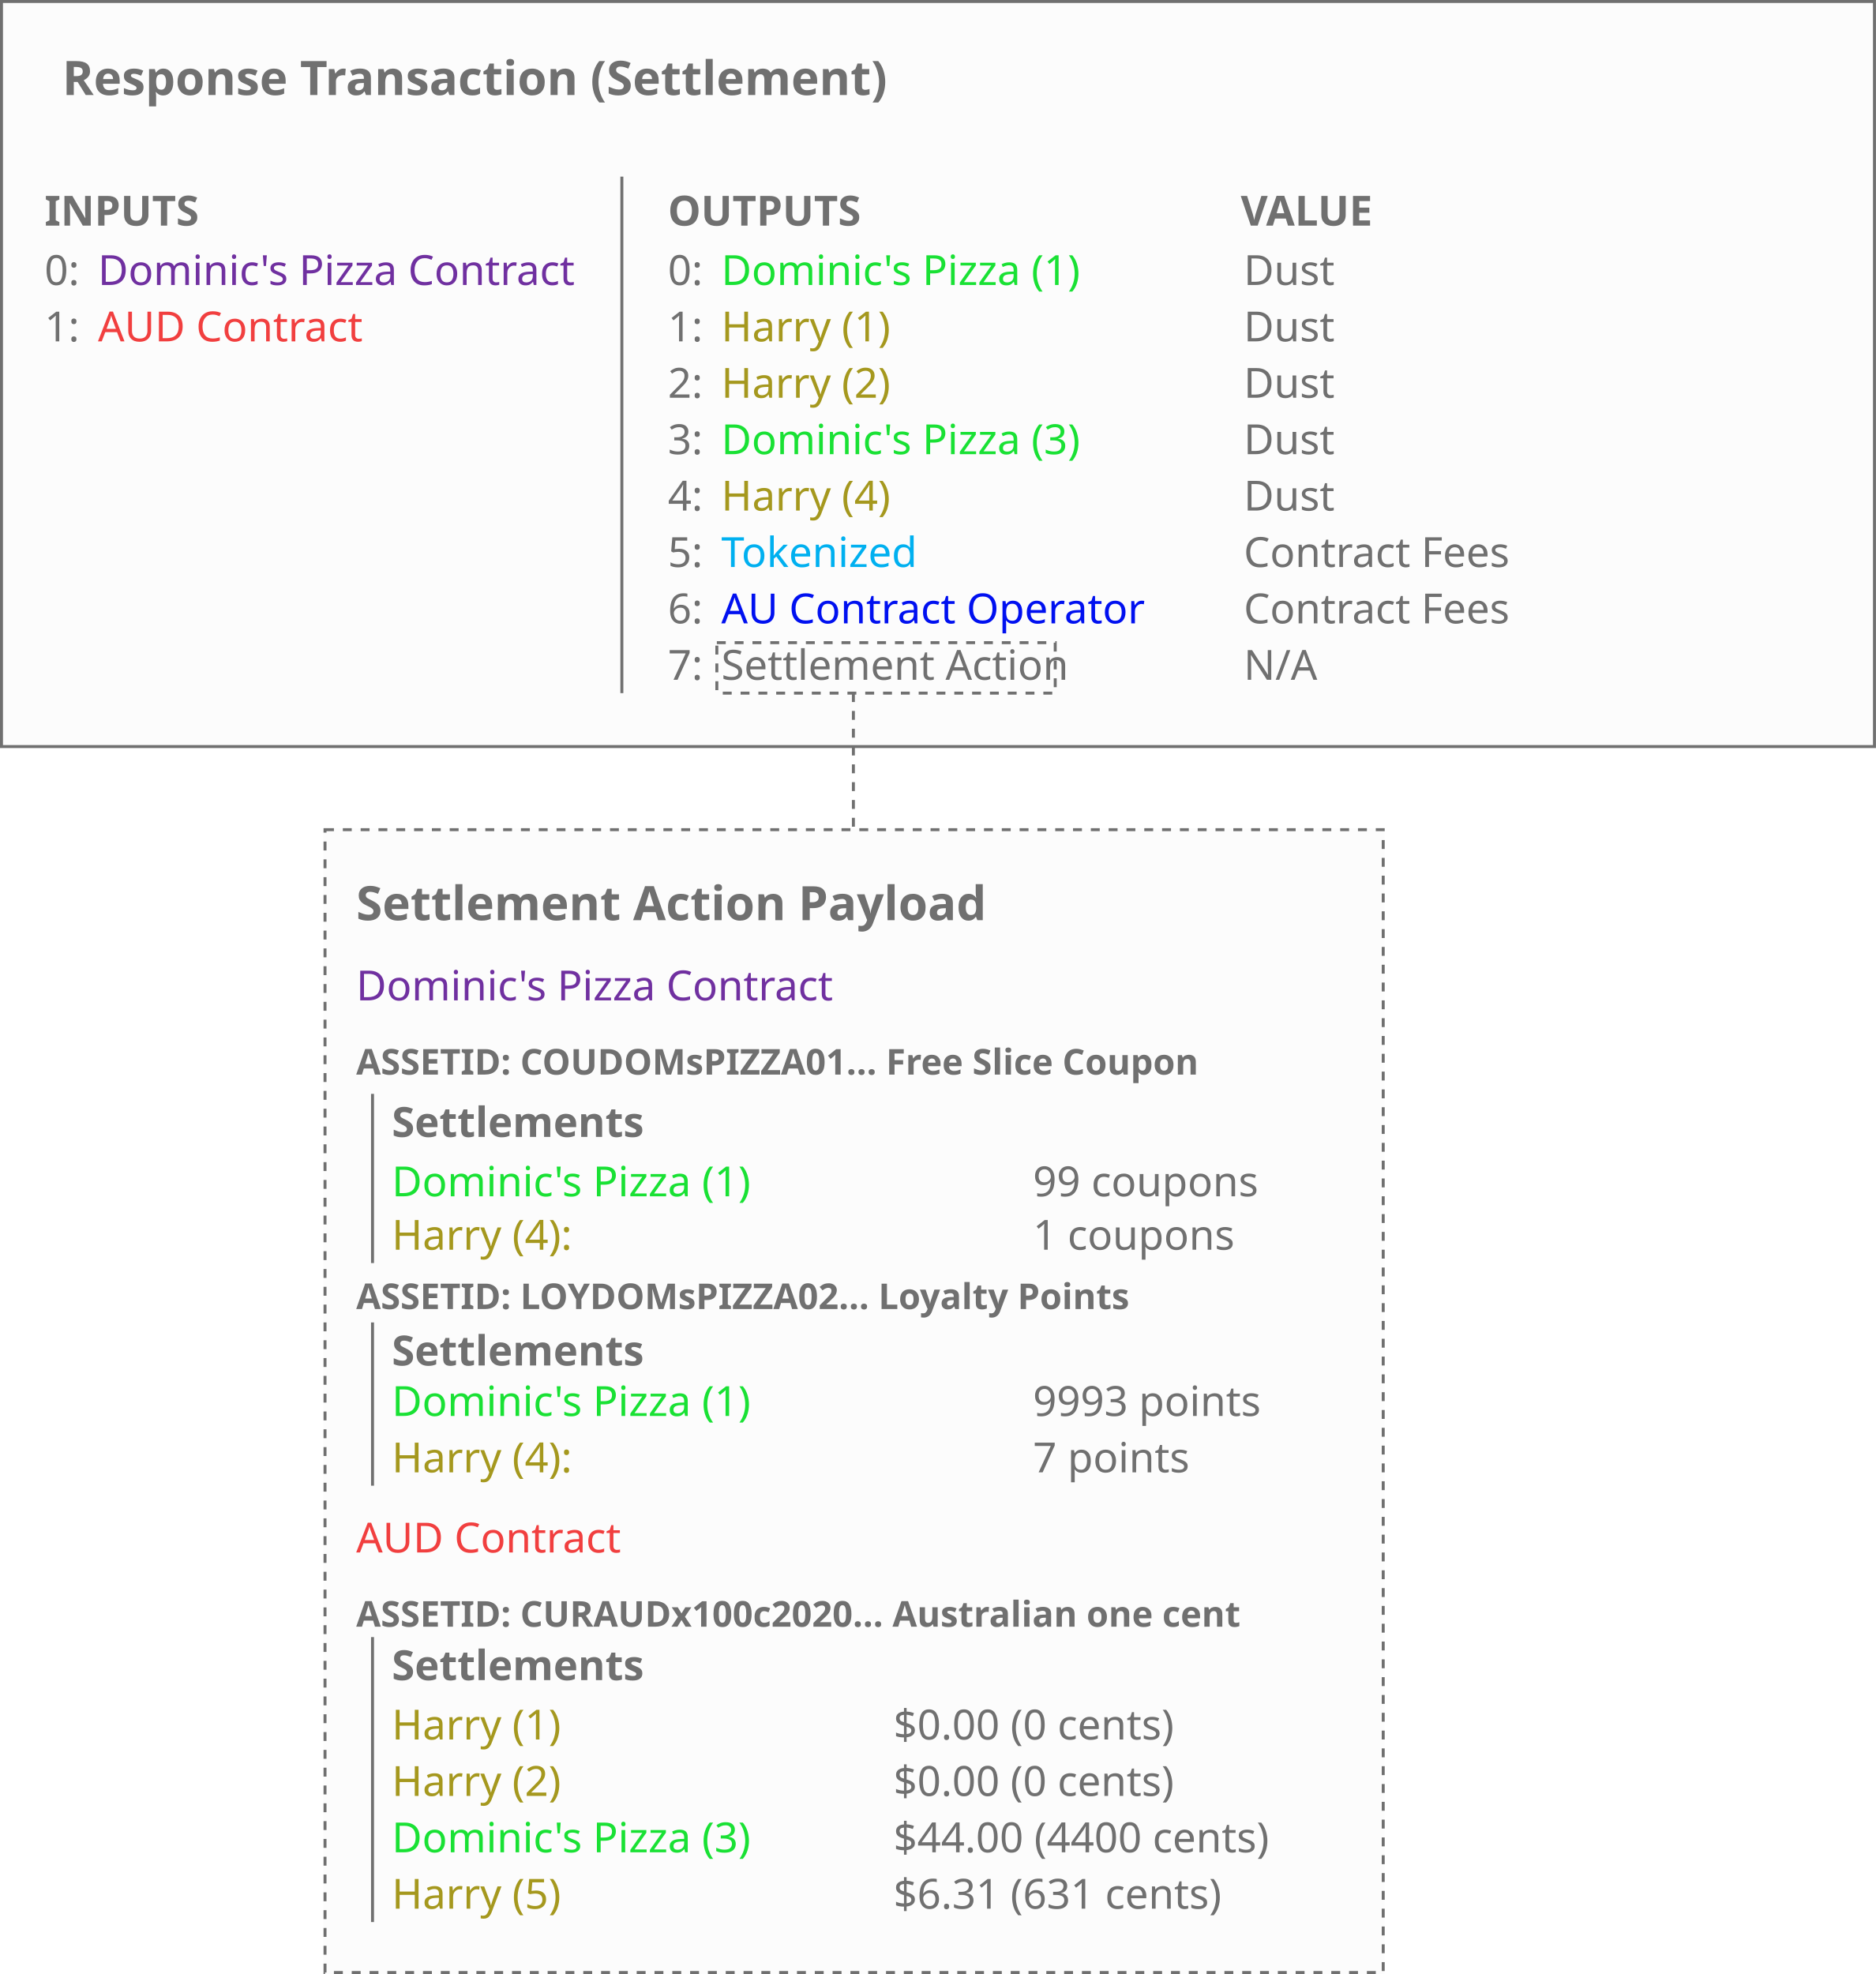
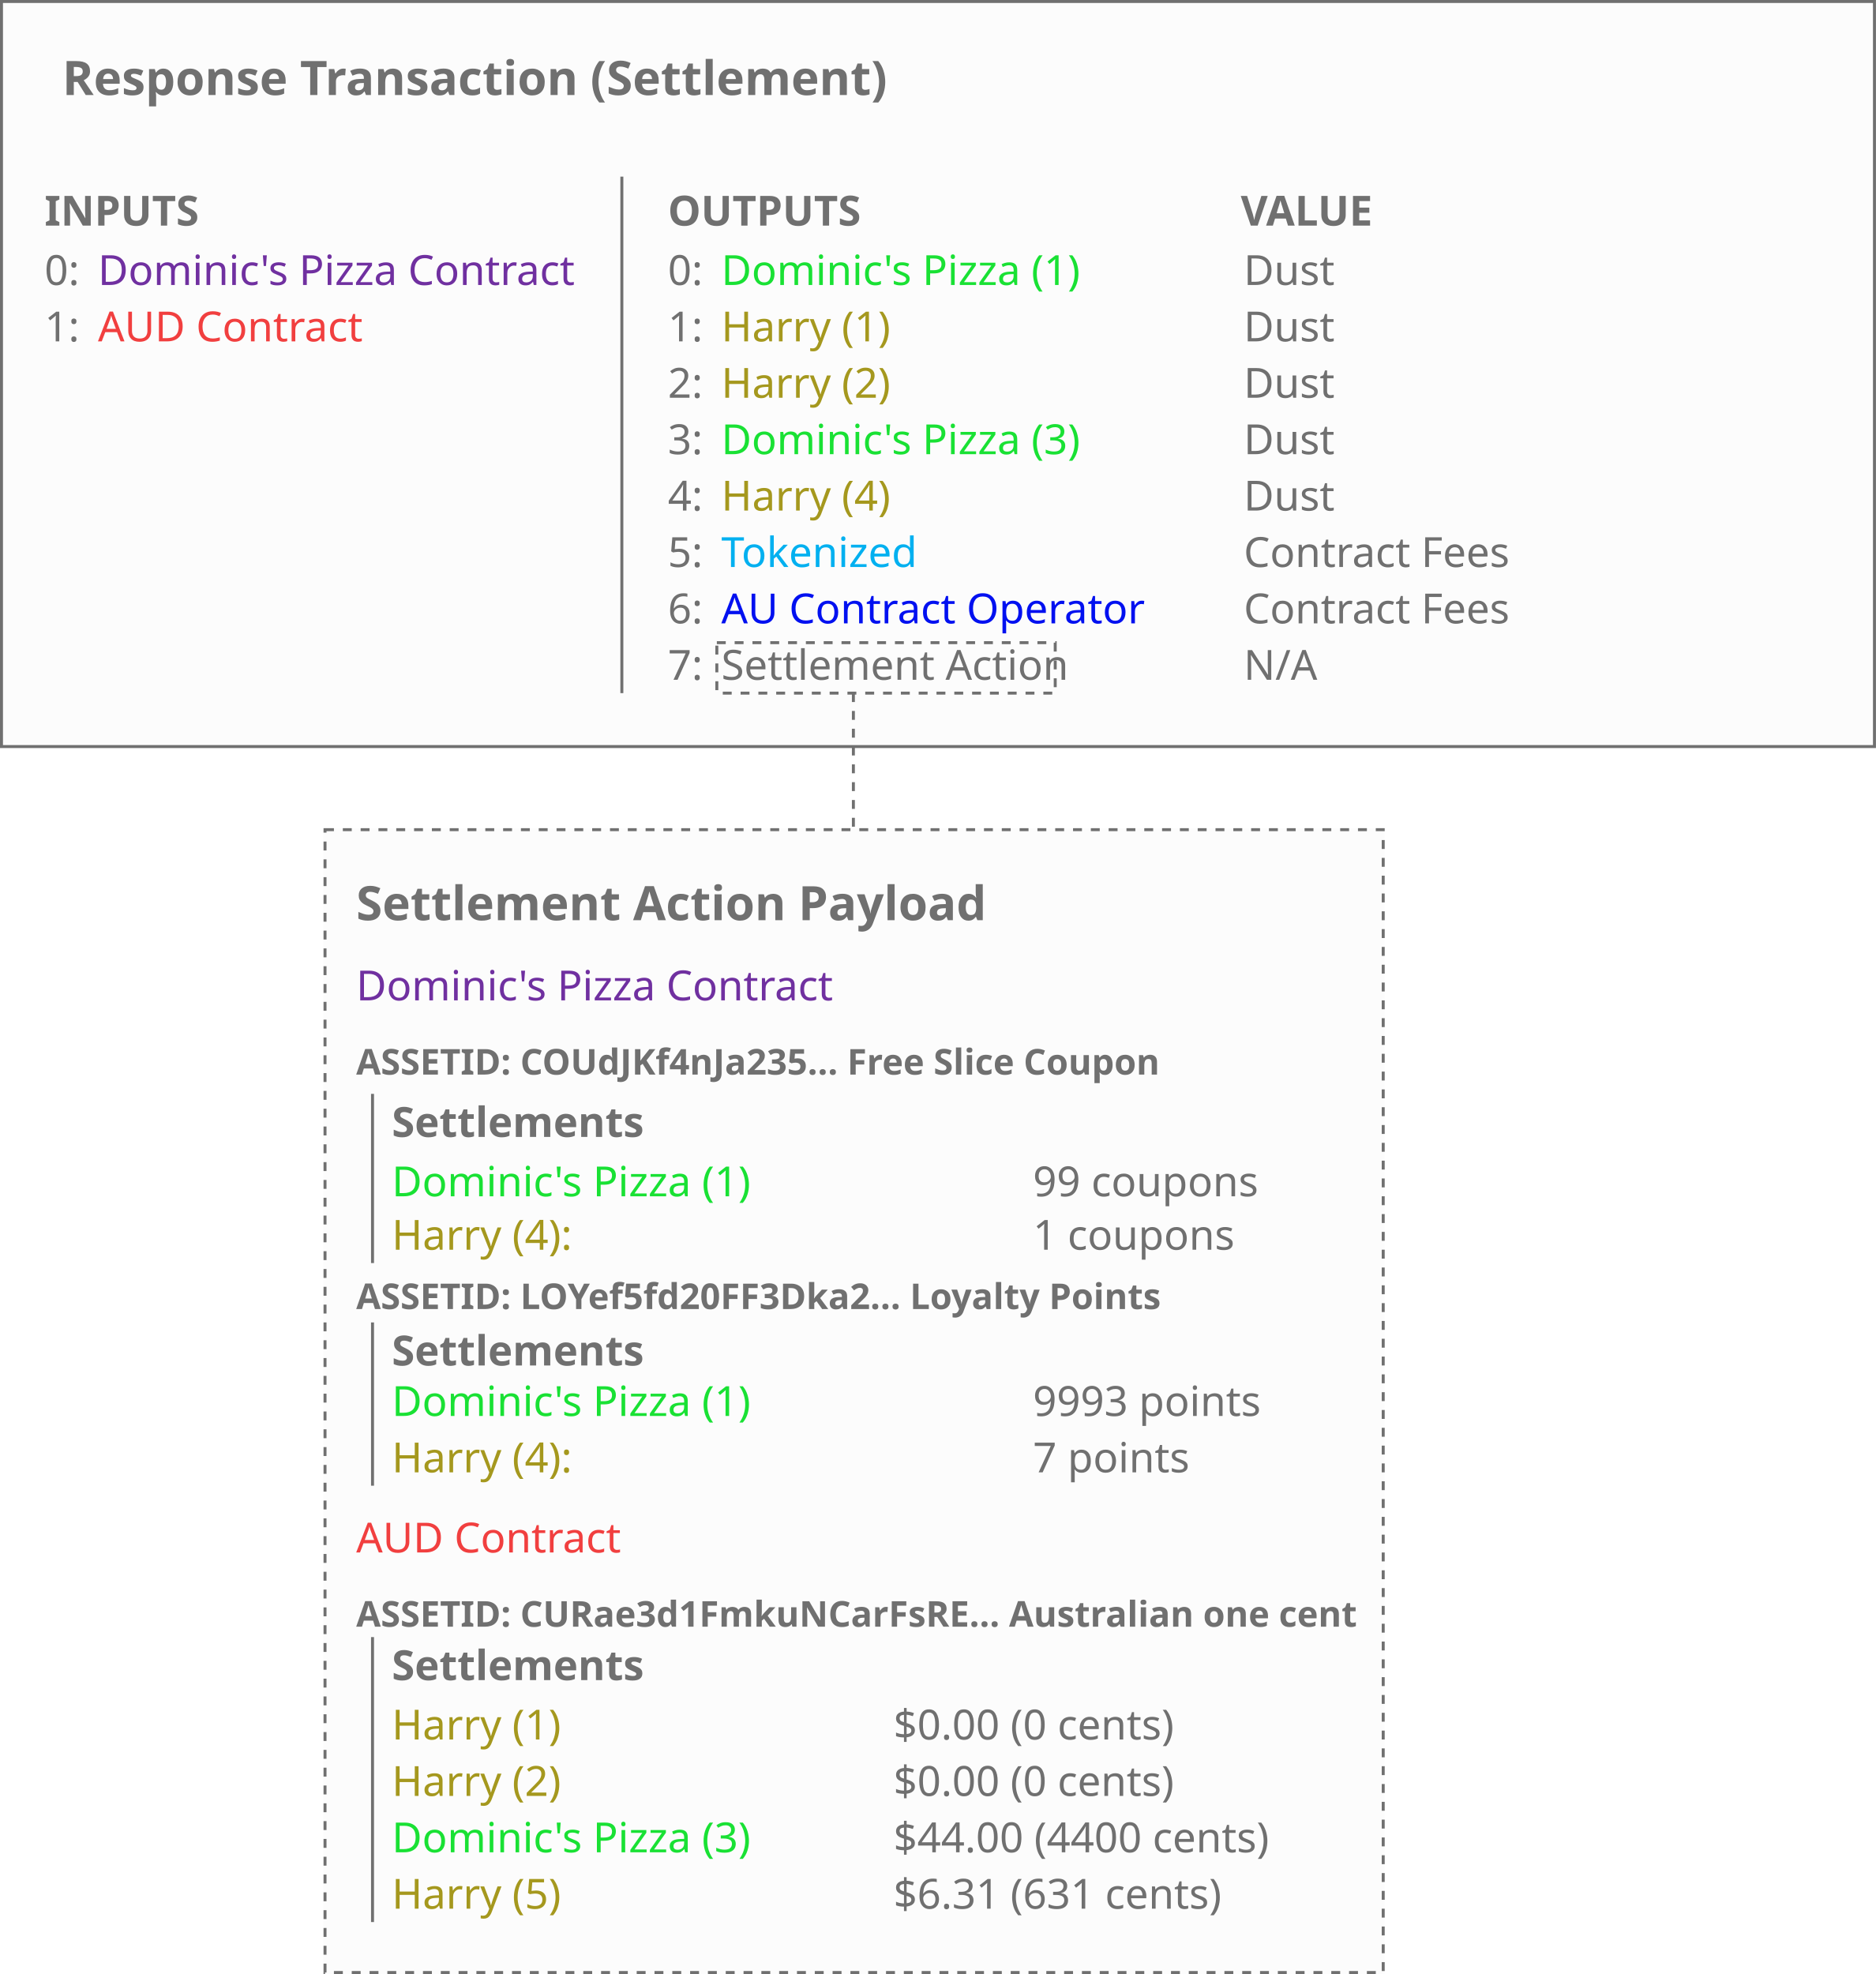
<svg xmlns="http://www.w3.org/2000/svg" width="632" height="665" viewBox="0 0 632 665">
  <g id="dominics-pizza-harry-settlement" transform="translate(-7576 10701)">
    <g id="Rectangle_249" data-name="Rectangle 249" transform="translate(7685 -10422)" fill="#fcfcfc" stroke="#707070" stroke-width="1" stroke-dasharray="3">
      <rect width="357.499" height="386" stroke="none" />
      <rect x="0.5" y="0.5" width="356.499" height="385" fill="none" />
    </g>
    <text id="_0.00_0_cents_" data-name="$0.00 (0 cents)" transform="translate(7877 -10115)" fill="#707070" font-size="14" font-family="SegoeUI, Segoe UI">
      <tspan x="0" y="0">$0.00 (0 cents)</tspan>
    </text>
    <g id="Rectangle_248" data-name="Rectangle 248" transform="translate(7576 -10701)" fill="#fcfcfc" stroke="#707070" stroke-width="1">
      <rect width="632" height="252" stroke="none" />
      <rect x="0.5" y="0.5" width="631" height="251" fill="none" />
    </g>
    <text id="Response_Transaction_Settlement_" data-name="Response Transaction (Settlement)" transform="translate(7597 -10669)" fill="#707070" font-size="16" font-family="SegoeUI-Semibold, Segoe UI" font-weight="600">
      <tspan x="0" y="0">Response Transaction (Settlement)</tspan>
    </text>
    <line id="Line_294" data-name="Line 294" y2="174" transform="translate(7785.5 -10641.5)" fill="none" stroke="#707070" stroke-width="1" />
    <text id="INPUTS" transform="translate(7591 -10640)" fill="#707070" font-size="14" font-family="SegoeUI-Bold, Segoe UI" font-weight="700">
      <tspan x="0" y="15">INPUTS</tspan>
    </text>
    <text id="OUTPUTS_" data-name="OUTPUTS " transform="translate(7801 -10640)" fill="#707070" font-size="14" font-family="SegoeUI-Bold, Segoe UI" font-weight="700">
      <tspan x="0" y="15">OUTPUTS </tspan>
    </text>
    <text id="_0:_" data-name="0: " transform="translate(7591 -10605)" fill="#707070" font-size="14" font-family="SegoeUI, Segoe UI">
      <tspan x="0" y="0">0: </tspan>
    </text>
    <text id="VALUE" transform="translate(7994 -10640)" fill="#707070" font-size="14" font-family="SegoeUI-Bold, Segoe UI" font-weight="700">
      <tspan x="0" y="15">VALUE</tspan>
    </text>
    <text id="Settlement_Action_Payload" data-name="Settlement Action Payload" transform="translate(7696 -10391)" fill="#707070" font-size="16" font-family="SegoeUI-Semibold, Segoe UI" font-weight="600">
      <tspan x="0" y="0">Settlement Action Payload</tspan>
    </text>
    <text id="Settlements" transform="translate(7708 -10318)" fill="#707070" font-size="14" font-family="SegoeUI-Bold, Segoe UI" font-weight="700">
      <tspan x="0" y="0">Settlements</tspan>
    </text>
    <text id="_99_coupons" data-name="99 coupons" transform="translate(7924 -10298)" fill="#707070" font-size="14" font-family="SegoeUI, Segoe UI">
      <tspan x="0" y="0">99 coupons</tspan>
    </text>
    <text id="_1_coupons" data-name="1 coupons" transform="translate(7924 -10280)" fill="#707070" font-size="14" font-family="SegoeUI, Segoe UI">
      <tspan x="0" y="0">1 coupons</tspan>
    </text>
-     <text id="ASSETID:_COUDOMsPIZZA01..._Free_Slice_Coupon" data-name="ASSETID: COUDOMsPIZZA01... Free Slice Coupon" transform="translate(7696 -10352)" fill="#707070" font-size="12" font-family="SegoeUI-Bold, Segoe UI" font-weight="700">
-       <tspan x="0" y="13">ASSETID: COUDOMsPIZZA01... Free Slice Coupon</tspan>
+     <text id="ASSETID:_COUdJKf4nJa235..._Free_Slice_Coupon" data-name="ASSETID: COUdJKf4nJa235... Free Slice Coupon" transform="translate(7696 -10352)" fill="#707070" font-size="12" font-family="SegoeUI-Bold, Segoe UI" font-weight="700">
+       <tspan x="0" y="13">ASSETID: COUdJKf4nJa235... Free Slice Coupon</tspan>
    </text>
    <line id="Line_295" data-name="Line 295" y2="57" transform="translate(7701.5 -10332.5)" fill="none" stroke="#707070" stroke-width="1" />
    <line id="Line_296" data-name="Line 296" y2="46" transform="translate(7863.5 -10467.5)" fill="none" stroke="#707070" stroke-width="1" stroke-dasharray="3" />
    <text id="_1:_" data-name="1: " transform="translate(7591 -10586)" fill="#707070" font-size="14" font-family="SegoeUI, Segoe UI">
      <tspan x="0" y="0">1: </tspan>
    </text>
    <text id="AUD_Contract" data-name="AUD Contract" transform="translate(7609 -10586)" fill="#f13f3f" font-size="14" font-family="SegoeUI, Segoe UI">
      <tspan x="0" y="0">AUD Contract</tspan>
    </text>
    <text id="_0:_2" data-name="0: " transform="translate(7801 -10605)" fill="#707070" font-size="14" font-family="SegoeUI, Segoe UI">
      <tspan x="0" y="0">0: </tspan>
    </text>
    <text id="_1:_2" data-name="1: " transform="translate(7801 -10586)" fill="#707070" font-size="14" font-family="SegoeUI, Segoe UI">
      <tspan x="0" y="0">1: </tspan>
    </text>
    <text id="_2:_" data-name="2: " transform="translate(7801 -10567)" fill="#707070" font-size="14" font-family="SegoeUI, Segoe UI">
      <tspan x="0" y="0">2: </tspan>
    </text>
    <text id="Dust" transform="translate(7995 -10605)" fill="#707070" font-size="14" font-family="SegoeUI, Segoe UI">
      <tspan x="0" y="0">Dust</tspan>
    </text>
    <text id="Dust-2" data-name="Dust" transform="translate(7995 -10586)" fill="#707070" font-size="14" font-family="SegoeUI, Segoe UI">
      <tspan x="0" y="0">Dust</tspan>
    </text>
    <text id="_3:_" data-name="3: " transform="translate(7801 -10548)" fill="#707070" font-size="14" font-family="SegoeUI, Segoe UI">
      <tspan x="0" y="0">3: </tspan>
    </text>
    <text id="Dominic_s_Pizza_1_" data-name="Dominic's Pizza (1)" transform="translate(7819 -10605)" fill="#19e134" font-size="14" font-family="SegoeUI, Segoe UI">
      <tspan x="0" y="0">Dominic's Pizza (1)</tspan>
    </text>
    <text id="_4:_" data-name="4: " transform="translate(7801 -10529)" fill="#707070" font-size="14" font-family="SegoeUI, Segoe UI">
      <tspan x="0" y="0">4: </tspan>
    </text>
    <text id="Harry_1_" data-name="Harry (1)" transform="translate(7819 -10586)" fill="#a5981e" font-size="14" font-family="SegoeUI, Segoe UI">
      <tspan x="0" y="0">Harry (1)</tspan>
    </text>
    <text id="Harry_2_" data-name="Harry (2) " transform="translate(7819 -10567)" fill="#a5981e" font-size="14" font-family="SegoeUI, Segoe UI">
      <tspan x="0" y="0">Harry (2) </tspan>
    </text>
    <text id="Harry_4_" data-name="Harry (4) " transform="translate(7819 -10529)" fill="#a5981e" font-size="14" font-family="SegoeUI, Segoe UI">
      <tspan x="0" y="0">Harry (4) </tspan>
    </text>
    <text id="Dominic_s_Pizza_3_" data-name="Dominic's Pizza (3)" transform="translate(7819 -10548)" fill="#19e134" font-size="14" font-family="SegoeUI, Segoe UI">
      <tspan x="0" y="0">Dominic's Pizza (3)</tspan>
    </text>
    <text id="Dust-3" data-name="Dust" transform="translate(7995 -10567)" fill="#707070" font-size="14" font-family="SegoeUI, Segoe UI">
      <tspan x="0" y="0">Dust</tspan>
    </text>
    <text id="Dust_" data-name="Dust " transform="translate(7995 -10548)" fill="#707070" font-size="14" font-family="SegoeUI, Segoe UI">
      <tspan x="0" y="0">Dust </tspan>
    </text>
    <text id="Dust_2" data-name="Dust " transform="translate(7995 -10529)" fill="#707070" font-size="14" font-family="SegoeUI, Segoe UI">
      <tspan x="0" y="0">Dust </tspan>
    </text>
    <text id="Dominic_s_Pizza_1_2" data-name="Dominic's Pizza (1)" transform="translate(7708 -10298)" fill="#19e134" font-size="14" font-family="SegoeUI, Segoe UI">
      <tspan x="0" y="0">Dominic's Pizza (1)</tspan>
    </text>
    <text id="Harry_4_:" data-name="Harry (4):" transform="translate(7708 -10280)" fill="#a5981e" font-size="14" font-family="SegoeUI, Segoe UI">
      <tspan x="0" y="0">Harry (4):</tspan>
    </text>
    <text id="Harry_4_:-2" data-name="Harry (4):" transform="translate(7708 -10205)" fill="#a5981e" font-size="14" font-family="SegoeUI, Segoe UI">
      <tspan x="0" y="0">Harry (4):</tspan>
    </text>
    <text id="Dominic_s_Pizza_Contract" data-name="Dominic's Pizza Contract" transform="translate(7609 -10605)" fill="#7030a0" font-size="14" font-family="SegoeUI, Segoe UI">
      <tspan x="0" y="0">Dominic's Pizza Contract</tspan>
    </text>
    <text id="_5:_" data-name="5: " transform="translate(7801 -10510)" fill="#707070" font-size="14" font-family="SegoeUI, Segoe UI">
      <tspan x="0" y="0">5: </tspan>
    </text>
    <text id="Tokenized" transform="translate(7819 -10510)" fill="#00b0f0" font-size="14" font-family="SegoeUI, Segoe UI">
      <tspan x="0" y="0">Tokenized</tspan>
    </text>
    <text id="Contract_Fees" data-name="Contract Fees" transform="translate(7995 -10510)" fill="#707070" font-size="14" font-family="SegoeUI, Segoe UI">
      <tspan x="0" y="0">Contract Fees</tspan>
    </text>
    <text id="Contract_Fees-2" data-name="Contract Fees" transform="translate(7995 -10491)" fill="#707070" font-size="14" font-family="SegoeUI, Segoe UI">
      <tspan x="0" y="0">Contract Fees</tspan>
    </text>
    <text id="Dominic_s_Pizza_Contract-2" data-name="Dominic's Pizza Contract" transform="translate(7696 -10364)" fill="#7030a0" font-size="14" font-family="SegoeUI, Segoe UI">
      <tspan x="0" y="0">Dominic's Pizza Contract</tspan>
    </text>
-     <text id="ASSETID:_LOYDOMsPIZZA02..._Loyalty_Points" data-name="ASSETID: LOYDOMsPIZZA02... Loyalty Points" transform="translate(7696 -10273)" fill="#707070" font-size="12" font-family="SegoeUI-Bold, Segoe UI" font-weight="700">
-       <tspan x="0" y="13">ASSETID: LOYDOMsPIZZA02... Loyalty Points</tspan>
+     <text id="ASSETID:_LOYef5fd20FF3Dka2..._Loyalty_Points" data-name="ASSETID: LOYef5fd20FF3Dka2... Loyalty Points" transform="translate(7696 -10273)" fill="#707070" font-size="12" font-family="SegoeUI-Bold, Segoe UI" font-weight="700">
+       <tspan x="0" y="13">ASSETID: LOYef5fd20FF3Dka2... Loyalty Points</tspan>
    </text>
    <text id="Settlements-2" data-name="Settlements" transform="translate(7708 -10241)" fill="#707070" font-size="14" font-family="SegoeUI-Bold, Segoe UI" font-weight="700">
      <tspan x="0" y="0">Settlements</tspan>
    </text>
    <text id="_7_points" data-name="7 points" transform="translate(7924 -10205)" fill="#707070" font-size="14" font-family="SegoeUI, Segoe UI">
      <tspan x="0" y="0">7 points</tspan>
    </text>
    <text id="_9993_points" data-name="9993 points" transform="translate(7924 -10224)" fill="#707070" font-size="14" font-family="SegoeUI, Segoe UI">
      <tspan x="0" y="0">9993 points</tspan>
    </text>
    <text id="Dominic_s_Pizza_1_3" data-name="Dominic's Pizza (1)" transform="translate(7708 -10224)" fill="#19e134" font-size="14" font-family="SegoeUI, Segoe UI">
      <tspan x="0" y="0">Dominic's Pizza (1)</tspan>
    </text>
    <line id="Line_297" data-name="Line 297" y2="55" transform="translate(7701.5 -10255.5)" fill="none" stroke="#707070" stroke-width="1" />
    <text id="AUD_Contract_" data-name="AUD Contract " transform="translate(7696 -10178)" fill="#f13f3f" font-size="14" font-family="SegoeUI, Segoe UI">
      <tspan x="0" y="0">AUD Contract </tspan>
    </text>
-     <text id="ASSETID:_CURAUDx100c2020..._Australian_one_cent" data-name="ASSETID: CURAUDx100c2020... Australian one cent" transform="translate(7696 -10166)" fill="#707070" font-size="12" font-family="SegoeUI-Bold, Segoe UI" font-weight="700">
-       <tspan x="0" y="13">ASSETID: CURAUDx100c2020... Australian one cent</tspan>
+     <text id="ASSETID:_CURae3d1FmkuNCarFsRE..._Australian_one_cent" data-name="ASSETID: CURae3d1FmkuNCarFsRE... Australian one cent" transform="translate(7696 -10166)" fill="#707070" font-size="12" font-family="SegoeUI-Bold, Segoe UI" font-weight="700">
+       <tspan x="0" y="13">ASSETID: CURae3d1FmkuNCarFsRE... Australian one cent</tspan>
    </text>
    <text id="Settlements-3" data-name="Settlements" transform="translate(7708 -10135)" fill="#707070" font-size="14" font-family="SegoeUI-Bold, Segoe UI" font-weight="700">
      <tspan x="0" y="0">Settlements</tspan>
    </text>
    <line id="Line_300" data-name="Line 300" y2="96" transform="translate(7701.5 -10149.5)" fill="none" stroke="#707070" stroke-width="1" />
    <text id="Harry_2_2" data-name="Harry (2)" transform="translate(7708 -10096)" fill="#a5981e" font-size="14" font-family="SegoeUI, Segoe UI">
      <tspan x="0" y="0">Harry (2)</tspan>
    </text>
    <text id="Harry_1_2" data-name="Harry (1)" transform="translate(7708 -10115)" fill="#a5981e" font-size="14" font-family="SegoeUI, Segoe UI">
      <tspan x="0" y="0">Harry (1)</tspan>
    </text>
    <text id="_0.00_0_cents_2" data-name="$0.00 (0 cents)" transform="translate(7877 -10096)" fill="#707070" font-size="14" font-family="SegoeUI, Segoe UI">
      <tspan x="0" y="0">$0.00 (0 cents)</tspan>
    </text>
    <text id="Dominic_s_Pizza_3_2" data-name="Dominic's Pizza (3)" transform="translate(7708 -10077)" fill="#19e134" font-size="14" font-family="SegoeUI, Segoe UI">
      <tspan x="0" y="0">Dominic's Pizza (3)</tspan>
    </text>
    <text id="_44.00_4400_cents_" data-name="$44.00 (4400 cents)" transform="translate(7877 -10077)" fill="#707070" font-size="14" font-family="SegoeUI, Segoe UI">
      <tspan x="0" y="0">$44.00 (4400 cents)</tspan>
    </text>
    <text id="Harry_5_" data-name="Harry (5)" transform="translate(7708 -10058)" fill="#a5981e" font-size="14" font-family="SegoeUI, Segoe UI">
      <tspan x="0" y="0">Harry (5)</tspan>
    </text>
    <text id="_6.31_631_cents_" data-name="$6.31 (631 cents)" transform="translate(7877 -10058)" fill="#707070" font-size="14" font-family="SegoeUI, Segoe UI">
      <tspan x="0" y="0">$6.31 (631 cents)</tspan>
    </text>
    <text id="_6:_" data-name="6: " transform="translate(7801 -10491)" fill="#707070" font-size="14" font-family="SegoeUI, Segoe UI">
      <tspan x="0" y="0">6: </tspan>
    </text>
    <text id="AU_Contract_Operator" data-name="AU Contract Operator" transform="translate(7819 -10491)" fill="#0010f0" font-size="14" font-family="SegoeUI, Segoe UI">
      <tspan x="0" y="0">AU Contract Operator</tspan>
    </text>
    <g id="Rectangle_430" data-name="Rectangle 430" transform="translate(7817 -10485)" fill="none" stroke="#707070" stroke-width="1" stroke-dasharray="3">
      <rect width="115" height="18" stroke="none" />
      <rect x="0.5" y="0.5" width="114" height="17" fill="none" />
    </g>
    <text id="_7:_" data-name="7: " transform="translate(7801 -10472)" fill="#707070" font-size="14" font-family="SegoeUI, Segoe UI">
      <tspan x="0" y="0">7: </tspan>
    </text>
    <text id="Settlement_Action" data-name="Settlement Action" transform="translate(7819 -10472)" fill="#707070" font-size="14" font-family="SegoeUI, Segoe UI">
      <tspan x="0" y="0">Settlement Action</tspan>
    </text>
    <text id="N_A" data-name="N/A" transform="translate(7995 -10472)" fill="#707070" font-size="14" font-family="SegoeUI, Segoe UI">
      <tspan x="0" y="0">N/A</tspan>
    </text>
  </g>
</svg>
